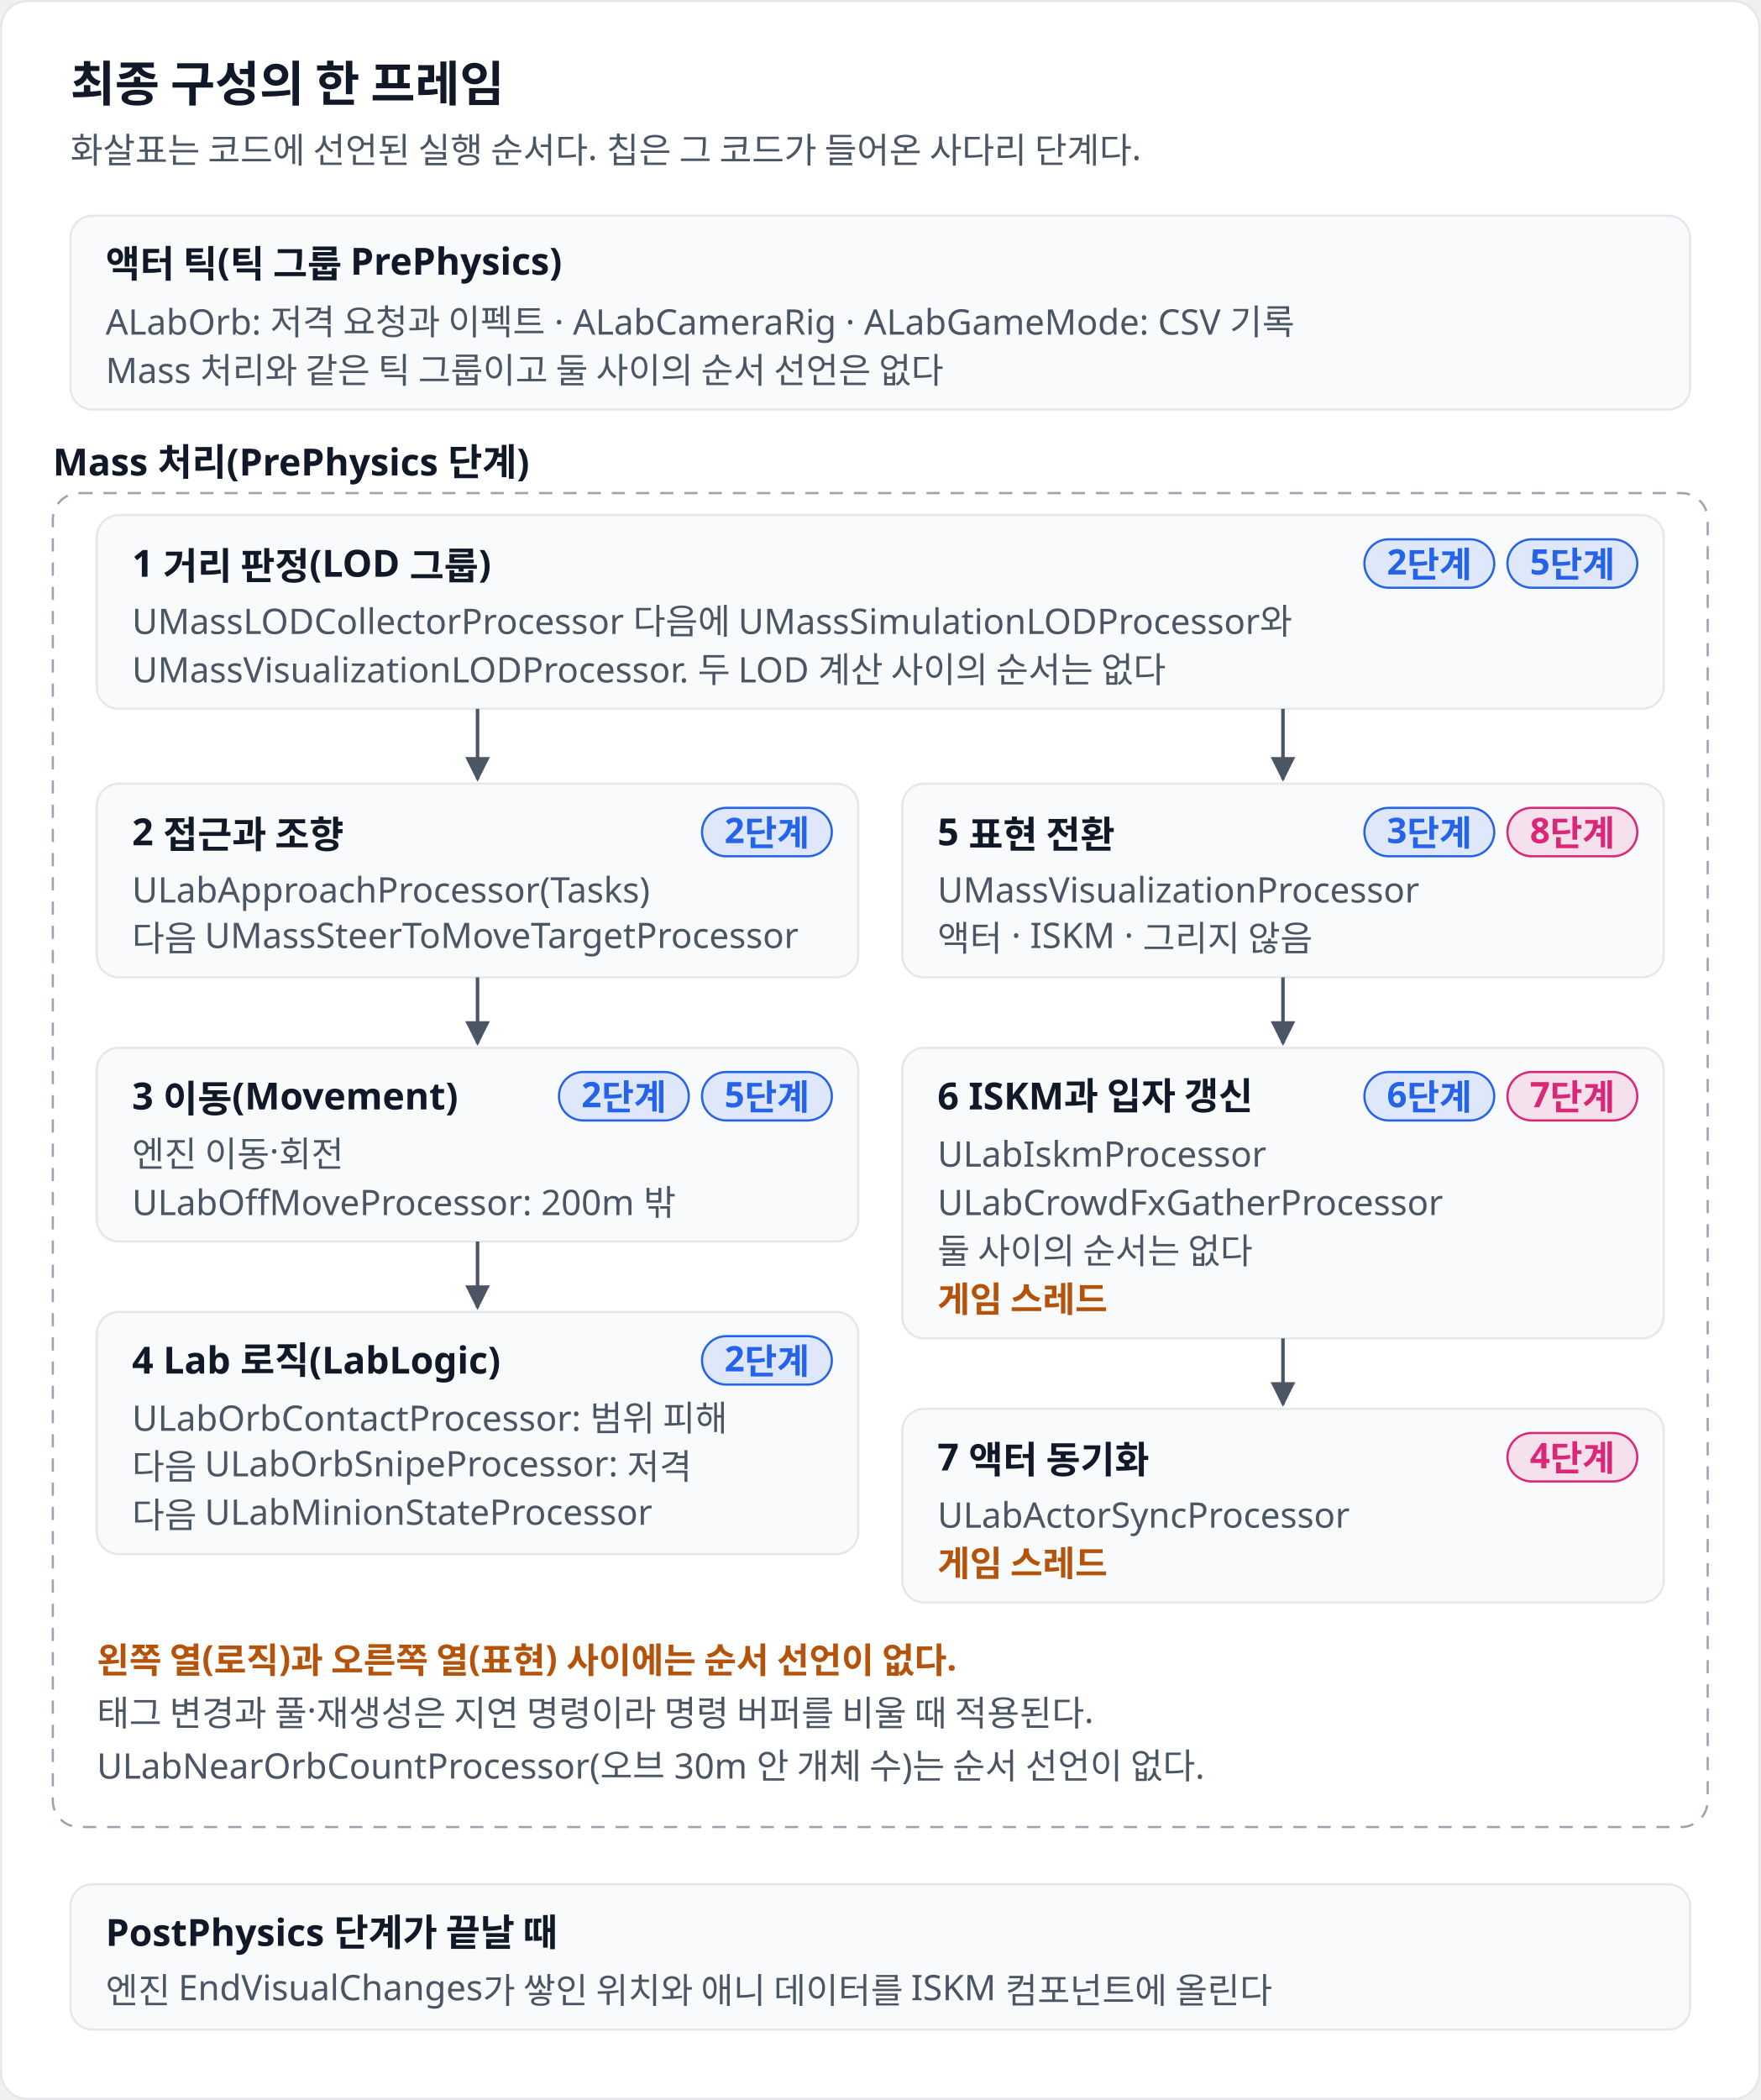
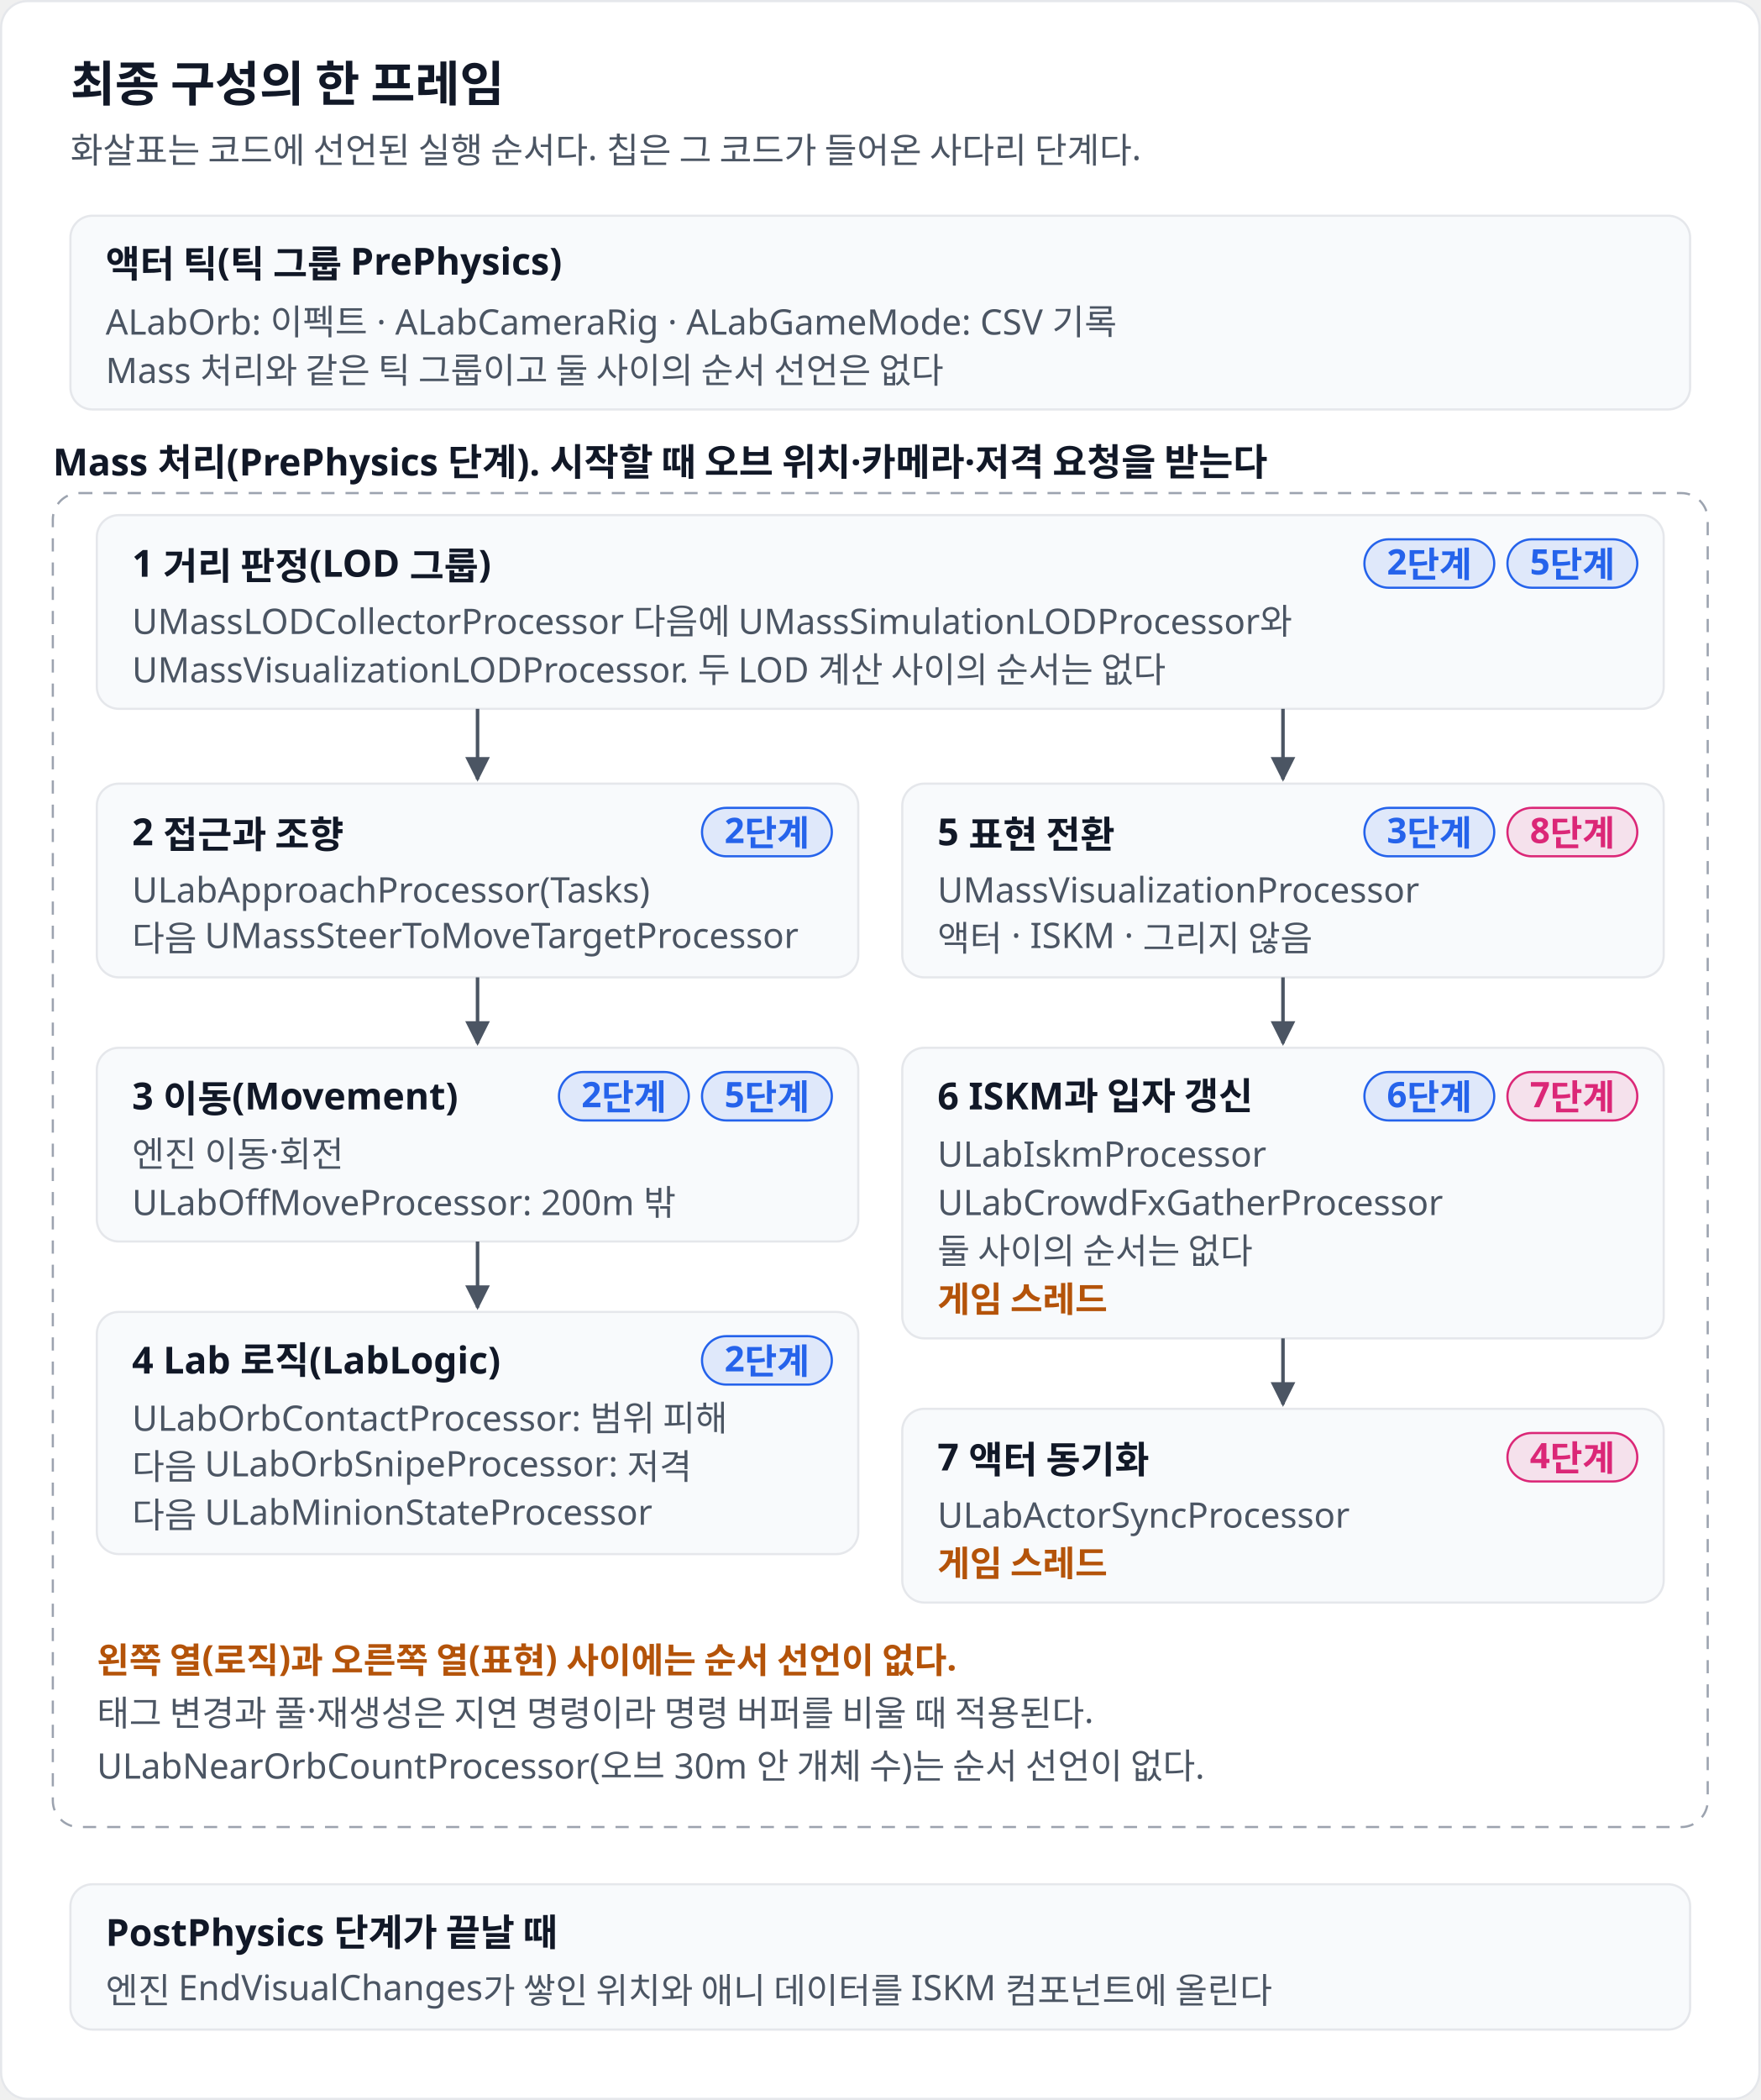
<svg xmlns="http://www.w3.org/2000/svg" width="800" height="954" viewBox="0 0 800 954" font-family="Malgun Gothic, Apple SD Gothic Neo, Noto Sans KR, Segoe UI, sans-serif" font-size="16" fill="#111827">
  <rect x="0.5" y="0.5" width="799" height="953" rx="12" fill="#ffffff" stroke="#e5e7eb" />
  <defs>
    <marker id="arr" viewBox="0 0 10 10" refX="9" refY="5" markerWidth="7" markerHeight="7" orient="auto-start-reverse">
      <path d="M0 0 L10 5 L0 10 z" fill="#4b5563" />
    </marker>
  </defs>
  <text x="32" y="46" font-size="22" font-weight="700">최종 구성의 한 프레임</text>
  <text x="32" y="74" font-size="16" fill="#4b5563">화살표는 코드에 선언된 실행 순서다. 칩은 그 코드가 들어온 사다리 단계다.</text>
  <rect x="32" y="98" width="736" height="88" rx="10" fill="#f8fafc" stroke="#e5e7eb" />
  <text x="48" y="126" font-size="17" font-weight="700">액터 틱(틱 그룹 PrePhysics)</text>
-   <text x="48" y="152" font-size="16" fill="#4b5563">ALabOrb: 저격 요청과 이펙트 · ALabCameraRig · ALabGameMode: CSV 기록</text>
+   <text x="48" y="152" font-size="16" fill="#4b5563">ALabOrb: 이펙트 · ALabCameraRig · ALabGameMode: CSV 기록</text>
  <text x="48" y="174" font-size="16" fill="#4b5563">Mass 처리와 같은 틱 그룹이고 둘 사이의 순서 선언은 없다</text>
-   <text x="24" y="216" font-size="17" font-weight="700">Mass 처리(PrePhysics 단계)</text>
+   <text x="24" y="216" font-size="17" font-weight="700">Mass 처리(PrePhysics 단계). 시작할 때 오브 위치·카메라·저격 요청을 받는다</text>
  <rect x="44" y="234" width="712" height="88" rx="10" fill="#f8fafc" stroke="#e5e7eb" />
  <text x="60" y="262" font-size="17" font-weight="700">1 거리 판정(LOD 그룹)</text>
  <rect x="685" y="245" width="59" height="22" rx="11" fill="#2563eb" fill-opacity="0.12" stroke="#2563eb" />
  <text x="714.5" y="261" text-anchor="middle" font-size="16" font-weight="700" fill="#2563eb">5단계</text>
  <rect x="620" y="245" width="59" height="22" rx="11" fill="#2563eb" fill-opacity="0.12" stroke="#2563eb" />
  <text x="649.5" y="261" text-anchor="middle" font-size="16" font-weight="700" fill="#2563eb">2단계</text>
  <text x="60" y="288" font-size="16" fill="#4b5563">UMassLODCollectorProcessor 다음에 UMassSimulationLODProcessor와</text>
  <text x="60" y="310" font-size="16" fill="#4b5563">UMassVisualizationLODProcessor. 두 LOD 계산 사이의 순서는 없다</text>
  <path d="M217.0 322 L217.0 354" stroke="#4b5563" stroke-width="1.6" fill="none" marker-end="url(#arr)" />
  <path d="M583.0 322 L583.0 354" stroke="#4b5563" stroke-width="1.6" fill="none" marker-end="url(#arr)" />
  <rect x="44" y="356" width="346" height="88" rx="10" fill="#f8fafc" stroke="#e5e7eb" />
  <text x="60" y="384" font-size="17" font-weight="700">2 접근과 조향</text>
  <rect x="319" y="367" width="59" height="22" rx="11" fill="#2563eb" fill-opacity="0.12" stroke="#2563eb" />
  <text x="348.5" y="383" text-anchor="middle" font-size="16" font-weight="700" fill="#2563eb">2단계</text>
  <text x="60" y="410" font-size="16" fill="#4b5563">ULabApproachProcessor(Tasks)</text>
  <text x="60" y="432" font-size="16" fill="#4b5563">다음 UMassSteerToMoveTargetProcessor</text>
  <path d="M217.0 444 L217.0 474" stroke="#4b5563" stroke-width="1.6" fill="none" marker-end="url(#arr)" />
  <rect x="44" y="476" width="346" height="88" rx="10" fill="#f8fafc" stroke="#e5e7eb" />
  <text x="60" y="504" font-size="17" font-weight="700">3 이동(Movement)</text>
  <rect x="319" y="487" width="59" height="22" rx="11" fill="#2563eb" fill-opacity="0.12" stroke="#2563eb" />
  <text x="348.5" y="503" text-anchor="middle" font-size="16" font-weight="700" fill="#2563eb">5단계</text>
  <rect x="254" y="487" width="59" height="22" rx="11" fill="#2563eb" fill-opacity="0.12" stroke="#2563eb" />
  <text x="283.5" y="503" text-anchor="middle" font-size="16" font-weight="700" fill="#2563eb">2단계</text>
  <text x="60" y="530" font-size="16" fill="#4b5563">엔진 이동·회전</text>
  <text x="60" y="552" font-size="16" fill="#4b5563">ULabOffMoveProcessor: 200m 밖</text>
  <path d="M217.0 564 L217.0 594" stroke="#4b5563" stroke-width="1.6" fill="none" marker-end="url(#arr)" />
  <rect x="44" y="596" width="346" height="110" rx="10" fill="#f8fafc" stroke="#e5e7eb" />
  <text x="60" y="624" font-size="17" font-weight="700">4 Lab 로직(LabLogic)</text>
  <rect x="319" y="607" width="59" height="22" rx="11" fill="#2563eb" fill-opacity="0.12" stroke="#2563eb" />
  <text x="348.5" y="623" text-anchor="middle" font-size="16" font-weight="700" fill="#2563eb">2단계</text>
  <text x="60" y="650" font-size="16" fill="#4b5563">ULabOrbContactProcessor: 범위 피해</text>
  <text x="60" y="672" font-size="16" fill="#4b5563">다음 ULabOrbSnipeProcessor: 저격</text>
  <text x="60" y="694" font-size="16" fill="#4b5563">다음 ULabMinionStateProcessor</text>
  <rect x="410" y="356" width="346" height="88" rx="10" fill="#f8fafc" stroke="#e5e7eb" />
  <text x="426" y="384" font-size="17" font-weight="700">5 표현 전환</text>
  <rect x="685" y="367" width="59" height="22" rx="11" fill="#db2777" fill-opacity="0.12" stroke="#db2777" />
  <text x="714.5" y="383" text-anchor="middle" font-size="16" font-weight="700" fill="#db2777">8단계</text>
  <rect x="620" y="367" width="59" height="22" rx="11" fill="#2563eb" fill-opacity="0.12" stroke="#2563eb" />
  <text x="649.5" y="383" text-anchor="middle" font-size="16" font-weight="700" fill="#2563eb">3단계</text>
  <text x="426" y="410" font-size="16" fill="#4b5563">UMassVisualizationProcessor</text>
  <text x="426" y="432" font-size="16" fill="#4b5563">액터 · ISKM · 그리지 않음</text>
  <path d="M583.0 444 L583.0 474" stroke="#4b5563" stroke-width="1.6" fill="none" marker-end="url(#arr)" />
  <rect x="410" y="476" width="346" height="132" rx="10" fill="#f8fafc" stroke="#e5e7eb" />
  <text x="426" y="504" font-size="17" font-weight="700">6 ISKM과 입자 갱신</text>
  <rect x="685" y="487" width="59" height="22" rx="11" fill="#db2777" fill-opacity="0.12" stroke="#db2777" />
  <text x="714.5" y="503" text-anchor="middle" font-size="16" font-weight="700" fill="#db2777">7단계</text>
  <rect x="620" y="487" width="59" height="22" rx="11" fill="#2563eb" fill-opacity="0.12" stroke="#2563eb" />
  <text x="649.5" y="503" text-anchor="middle" font-size="16" font-weight="700" fill="#2563eb">6단계</text>
  <text x="426" y="530" font-size="16" fill="#4b5563">ULabIskmProcessor</text>
  <text x="426" y="552" font-size="16" fill="#4b5563">ULabCrowdFxGatherProcessor</text>
  <text x="426" y="574" font-size="16" fill="#4b5563">둘 사이의 순서는 없다</text>
  <text x="426" y="596" font-size="16" font-weight="700" fill="#b45309">게임 스레드</text>
  <path d="M583.0 608 L583.0 638" stroke="#4b5563" stroke-width="1.6" fill="none" marker-end="url(#arr)" />
  <rect x="410" y="640" width="346" height="88" rx="10" fill="#f8fafc" stroke="#e5e7eb" />
  <text x="426" y="668" font-size="17" font-weight="700">7 액터 동기화</text>
  <rect x="685" y="651" width="59" height="22" rx="11" fill="#db2777" fill-opacity="0.12" stroke="#db2777" />
  <text x="714.5" y="667" text-anchor="middle" font-size="16" font-weight="700" fill="#db2777">4단계</text>
  <text x="426" y="694" font-size="16" fill="#4b5563">ULabActorSyncProcessor</text>
  <text x="426" y="716" font-size="16" font-weight="700" fill="#b45309">게임 스레드</text>
  <text x="44" y="760" font-size="16" font-weight="700" fill="#b45309">왼쪽 열(로직)과 오른쪽 열(표현) 사이에는 순서 선언이 없다.</text>
  <text x="44" y="784" font-size="16" fill="#4b5563">태그 변경과 풀·재생성은 지연 명령이라 명령 버퍼를 비울 때 적용된다.</text>
  <text x="44" y="808" font-size="16" fill="#4b5563">ULabNearOrbCountProcessor(오브 30m 안 개체 수)는 순서 선언이 없다.</text>
  <rect x="24" y="224" width="752" height="606" rx="12" fill="none" stroke="#9ca3af" stroke-dasharray="6 5" />
  <rect x="32" y="856" width="736" height="66" rx="10" fill="#f8fafc" stroke="#e5e7eb" />
  <text x="48" y="884" font-size="17" font-weight="700">PostPhysics 단계가 끝날 때</text>
  <text x="48" y="910" font-size="16" fill="#4b5563">엔진 EndVisualChanges가 쌓인 위치와 애니 데이터를 ISKM 컴포넌트에 올린다</text>
</svg>
